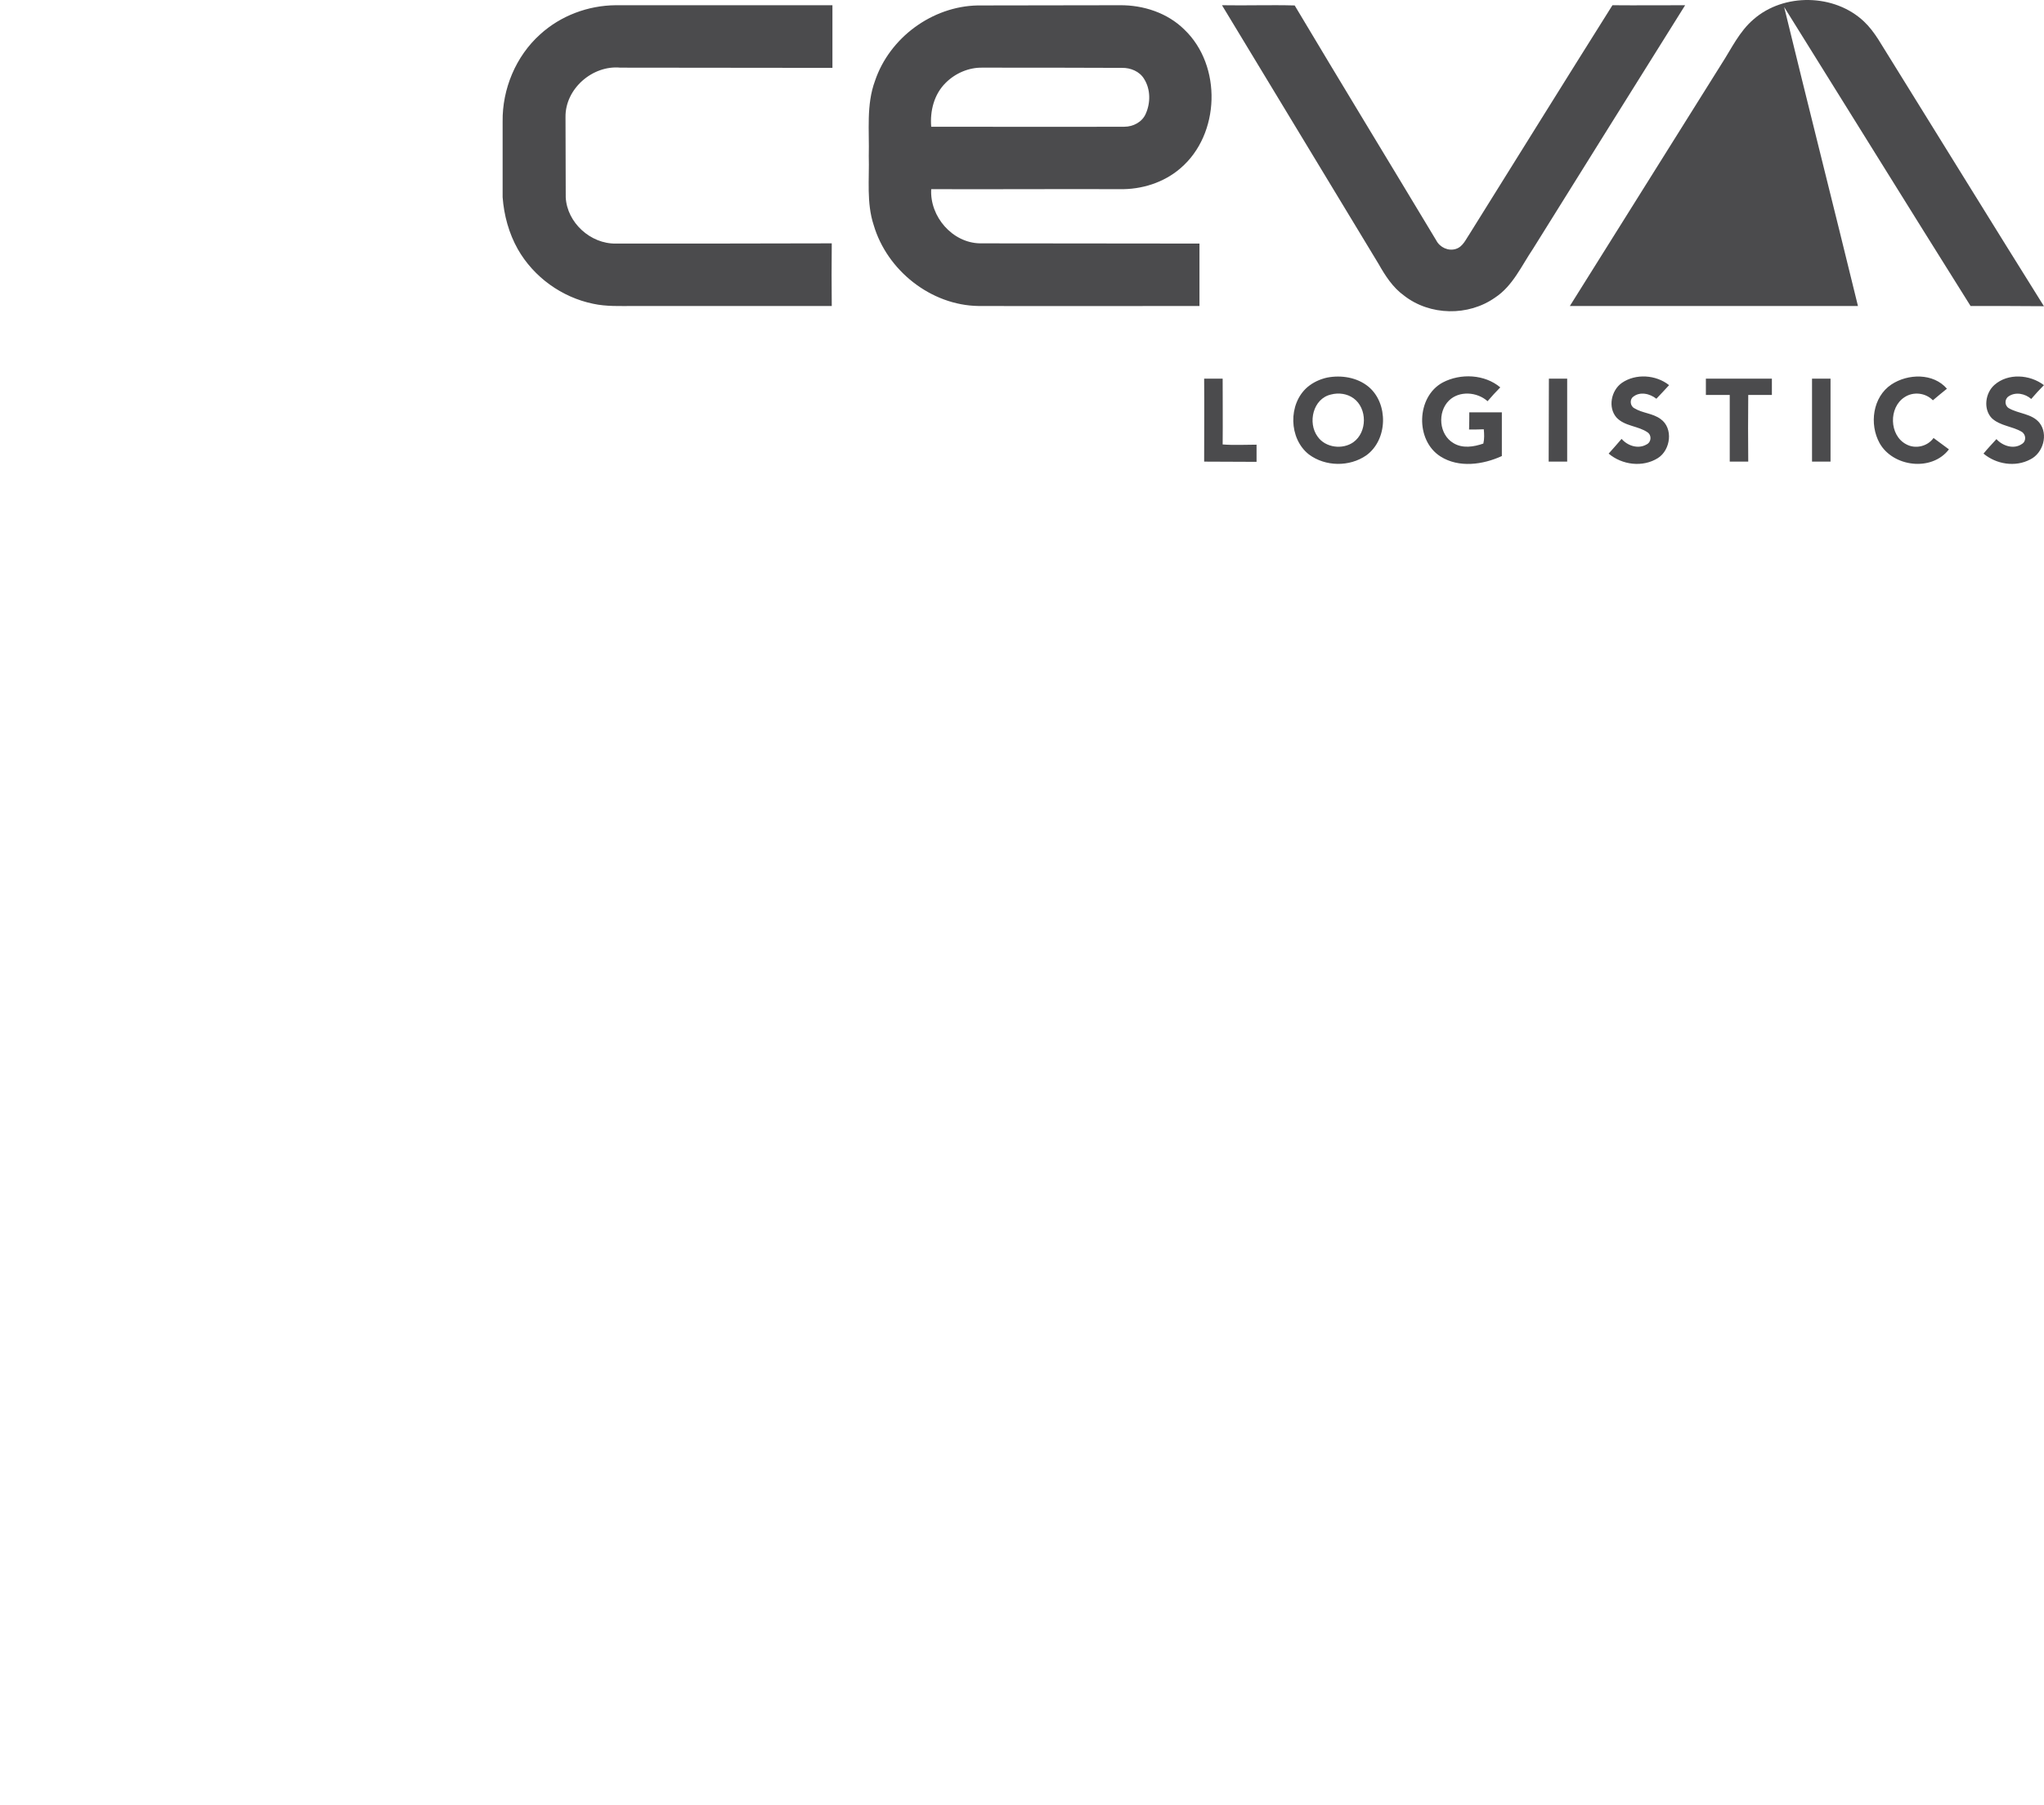
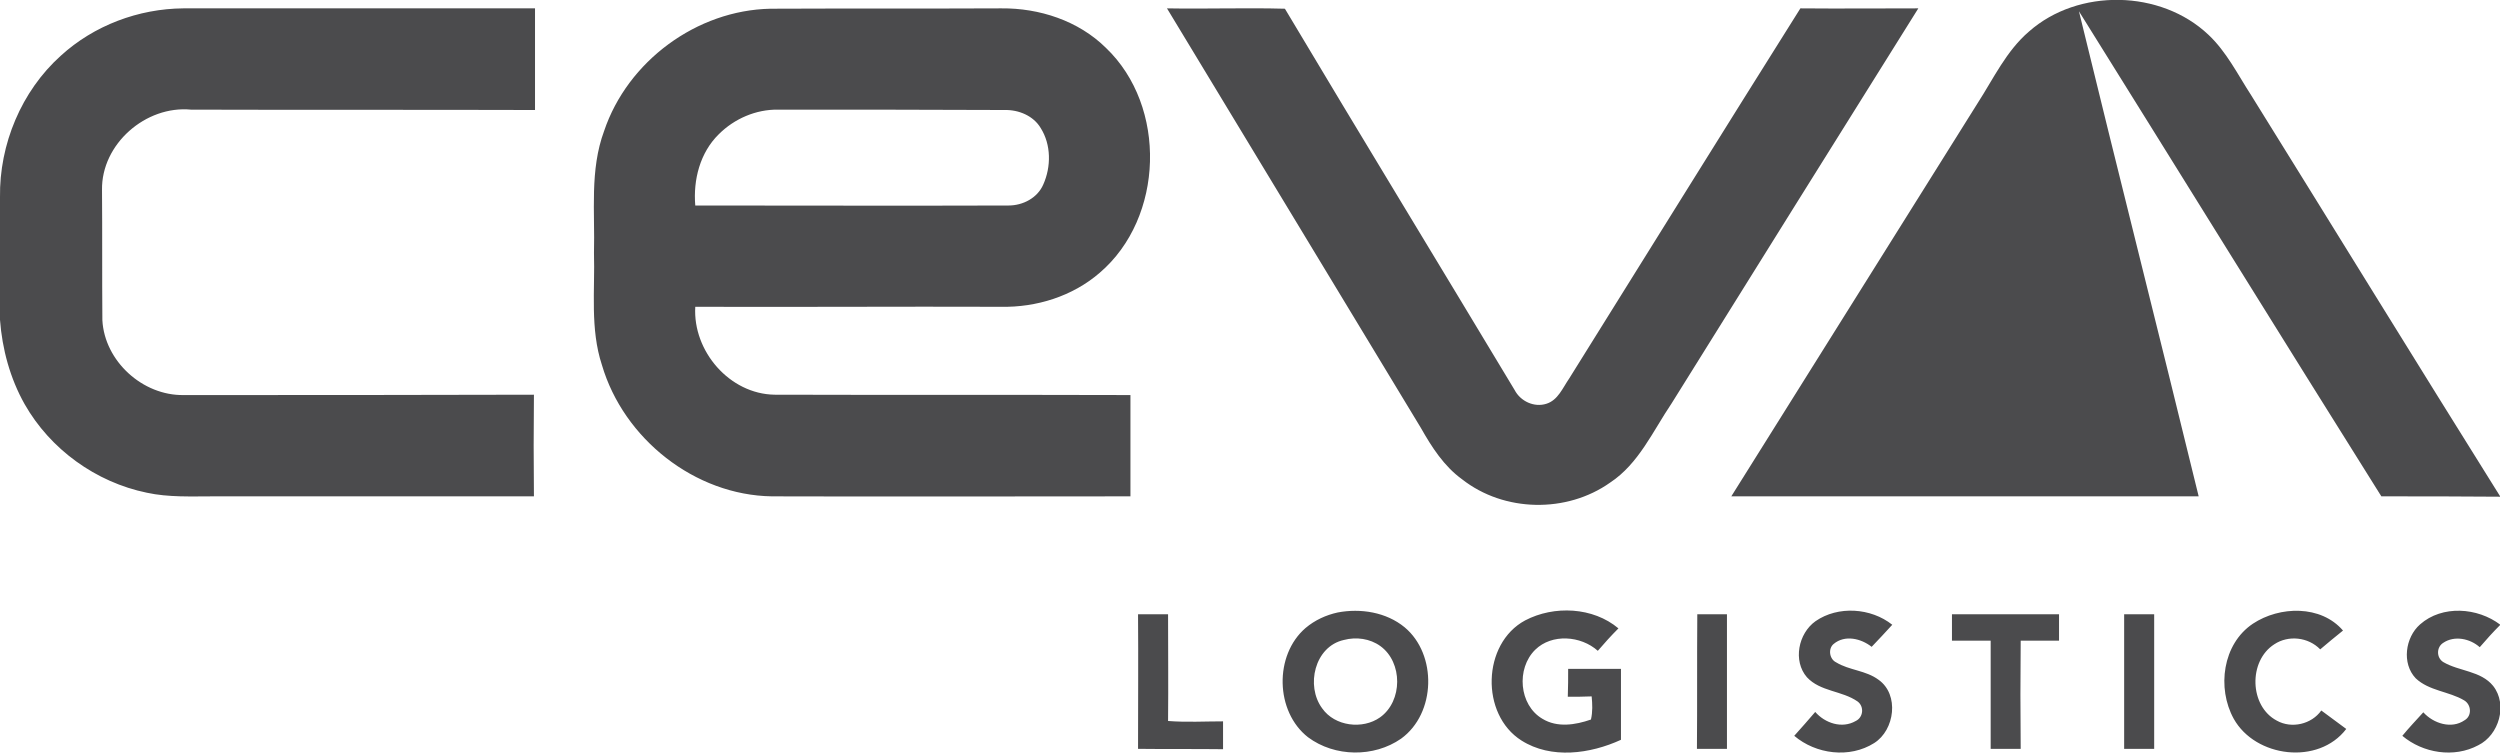
- <svg xmlns="http://www.w3.org/2000/svg" xml:space="preserve" width="91.663mm" height="80.954mm" version="1.1" style="clip-rule:evenodd;fill-rule:evenodd;image-rendering:optimizeQuality;shape-rendering:geometricPrecision;text-rendering:geometricPrecision" viewBox="0 0 9166.268 8095.44" id="svg2">
-   <defs id="defs1">
-     <style type="text/css" id="style1">
+ <svg xmlns="http://www.w3.org/2000/svg" xml:space="preserve" width="69.113mm" height="20.803mm" version="1.1" style="shape-rendering:geometricPrecision; text-rendering:geometricPrecision; image-rendering:optimizeQuality; fill-rule:evenodd; clip-rule:evenodd" viewBox="0 0 6911 2080">
+   <defs>
+     <style type="text/css">
   
-     .fil0 {fill:none}
-     .fil1 {fill:#4B4B4D;fill-rule:nonzero}
+     .fil0 {fill:#4B4B4D;fill-rule:nonzero}
   
  </style>
  </defs>
-   <g id="Layer_x0020_1" transform="translate(-5085,-12929.56)">
-     <rect class="fil0" x="5085" y="13666" width="7359" height="7359" id="rect1" />
+   <g id="Layer_x0020_1">
    <g id="_1334554600">
-       <path class="fil1" d="m 12948,13017 c 136,-120 364,-116 496,9 50,47 81,110 118,167 230,370 458,741 689,1110 -110,-1 -219,-1 -329,-1 -280,-446 -557,-894 -836,-1341 109,448 222,894 331,1341 -431,0 -861,0 -1292,0 227,-362 454,-725 681,-1087 44,-68 79,-144 142,-198 z" id="path1" />
-       <path class="fil1" d="m 11037,14623 c 63,-12 134,-1 185,41 90,75 87,238 -10,308 -75,52 -183,51 -257,-4 -91,-71 -94,-227 -7,-302 26,-22 57,-36 89,-43 z m 17,76 v 0 c -81,18 -106,127 -60,189 35,50 112,59 160,25 63,-45 63,-152 1,-197 -29,-21 -67,-26 -101,-17 z M 9009,13292 c 65,-193 256,-334 460,-338 213,-1 425,0 638,-1 105,-1 213,34 289,109 170,162 161,470 -17,622 -75,65 -175,96 -273,94 -282,-1 -564,1 -845,0 -7,123 95,241 219,243 328,1 656,0 984,1 0,93 0,187 0,280 -330,0 -660,1 -991,0 -213,-3 -410,-159 -470,-363 -33,-100 -19,-207 -22,-310 3,-113 -12,-229 28,-337 z m 317,9 v 0 c -52,51 -71,126 -65,197 289,0 578,1 866,0 40,0 80,-21 96,-58 22,-49 22,-110 -7,-156 -20,-34 -61,-51 -100,-50 -209,-1 -418,-1 -626,-1 -61,-1 -121,25 -164,68 z m -1819,-217 c 92,-84 215,-130 339,-131 324,0 648,0 972,0 0,94 0,187 0,281 -317,-1 -634,0 -951,-1 -125,-12 -248,95 -246,222 1,120 0,240 1,360 6,113 111,209 225,207 322,0 645,0 968,-1 -1,94 -1,188 0,281 -296,0 -591,0 -886,0 -62,0 -124,3 -184,-10 -141,-29 -267,-120 -338,-245 -40,-71 -62,-152 -68,-233 0,-113 0,-226 0,-339 -2,-146 59,-293 168,-391 z m 3058,-131 c 109,2 217,-2 326,1 210,352 424,703 635,1054 16,31 54,49 88,38 32,-10 45,-44 63,-70 213,-341 425,-683 639,-1023 109,1 217,0 326,0 -228,364 -455,728 -682,1092 -52,77 -91,167 -170,219 -120,85 -293,82 -409,-9 -50,-36 -84,-89 -114,-142 -234,-386 -468,-774 -702,-1160 z m 990,1692 c 80,-42 188,-37 258,22 -20,20 -39,41 -57,62 -47,-42 -127,-48 -173,-3 -53,52 -45,153 20,191 41,25 91,17 134,2 5,-21 4,-43 2,-64 -22,1 -44,1 -66,1 1,-26 1,-52 1,-77 48,0 97,0 146,0 0,65 0,130 0,196 -85,39 -193,54 -275,2 -114,-72 -109,-268 10,-332 z m 803,2 c 62,-43 153,-37 212,10 -19,21 -38,41 -57,61 -29,-23 -74,-34 -105,-8 -16,13 -12,42 7,51 36,22 82,22 117,48 58,41 45,139 -12,175 -68,43 -161,31 -221,-20 20,-22 39,-44 58,-66 27,31 74,47 112,25 21,-10 24,-40 5,-54 -43,-30 -103,-27 -140,-67 -39,-45 -24,-121 24,-155 z m 1209,7 c 74,-49 188,-52 249,19 -21,17 -42,34 -63,52 -33,-34 -88,-40 -127,-14 -72,46 -69,171 7,211 41,23 96,10 123,-28 23,17 46,34 69,51 -77,101 -251,79 -311,-28 -47,-85 -31,-207 53,-263 z m 462,2 c 61,-54 159,-47 222,1 -20,20 -39,41 -57,62 -27,-24 -70,-33 -101,-12 -19,12 -19,41 0,53 44,26 104,24 138,66 41,52 16,136 -41,164 -67,36 -153,22 -210,-26 18,-22 39,-44 58,-65 28,31 78,47 114,22 21,-12 19,-43 -1,-55 -42,-25 -97,-26 -134,-61 -39,-41 -29,-113 12,-149 z m -3544,-28 c 28,0 56,0 83,0 0,98 1,196 0,295 51,4 102,1 152,1 0,26 0,51 0,77 -78,-1 -156,0 -235,-1 0,-124 1,-248 0,-372 z m 1546,0 c 27,0 55,0 82,0 0,124 0,248 0,372 -27,0 -55,0 -83,0 1,-124 0,-248 1,-372 z m 704,0 c 99,0 197,0 296,0 0,24 0,49 0,73 -36,0 -71,0 -106,0 -1,100 -1,199 0,299 -28,0 -56,0 -83,0 0,-100 0,-199 0,-299 -36,0 -71,0 -107,0 0,-24 0,-49 0,-73 z m 476,0 c 28,0 55,0 83,0 0,124 0,248 0,372 -28,0 -55,0 -83,0 0,-124 0,-248 0,-372 z" id="path2" />
+       <path id="path1" class="fil0" d="M5609 87c136,-120 364,-116 496,9 50,47 81,110 118,167 230,370 458,741 689,1110 -110,-1 -219,-1 -329,-1 -280,-446 -557,-894 -836,-1341 109,448 222,894 331,1341 -431,0 -861,0 -1292,0 227,-362 454,-725 681,-1087 44,-68 79,-144 142,-198z" />
+       <path id="path2" class="fil0" d="M3698 1693c63,-12 134,-1 185,41 90,75 87,238 -10,308 -75,52 -183,51 -257,-4 -91,-71 -94,-227 -7,-302 26,-22 57,-36 89,-43zm17 76l0 0c-81,18 -106,127 -60,189 35,50 112,59 160,25 63,-45 63,-152 1,-197 -29,-21 -67,-26 -101,-17zm-2045 -1407c65,-193 256,-334 460,-338 213,-1 425,0 638,-1 105,-1 213,34 289,109 170,162 161,470 -17,622 -75,65 -175,96 -273,94 -282,-1 -564,1 -845,0 -7,123 95,241 219,243 328,1 656,0 984,1 0,93 0,187 0,280 -330,0 -660,1 -991,0 -213,-3 -410,-159 -470,-363 -33,-100 -19,-207 -22,-310 3,-113 -12,-229 28,-337zm317 9l0 0c-52,51 -71,126 -65,197 289,0 578,1 866,0 40,0 80,-21 96,-58 22,-49 22,-110 -7,-156 -20,-34 -61,-51 -100,-50 -209,-1 -418,-1 -626,-1 -61,-1 -121,25 -164,68zm-1819 -217c92,-84 215,-130 339,-131 324,0 648,0 972,0 0,94 0,187 0,281 -317,-1 -634,0 -951,-1 -125,-12 -248,95 -246,222 1,120 0,240 1,360 6,113 111,209 225,207 322,0 645,0 968,-1 -1,94 -1,188 0,281 -296,0 -591,0 -886,0 -62,0 -124,3 -184,-10 -141,-29 -267,-120 -338,-245 -40,-71 -62,-152 -68,-233 0,-113 0,-226 0,-339 -2,-146 59,-293 168,-391zm3058 -131c109,2 217,-2 326,1 210,352 424,703 635,1054 16,31 54,49 88,38 32,-10 45,-44 63,-70 213,-341 425,-683 639,-1023 109,1 217,0 326,0 -228,364 -455,728 -682,1092 -52,77 -91,167 -170,219 -120,85 -293,82 -409,-9 -50,-36 -84,-89 -114,-142 -234,-386 -468,-774 -702,-1160zm990 1692c80,-42 188,-37 258,22 -20,20 -39,41 -57,62 -47,-42 -127,-48 -173,-3 -53,52 -45,153 20,191 41,25 91,17 134,2 5,-21 4,-43 2,-64 -22,1 -44,1 -66,1 1,-26 1,-52 1,-77 48,0 97,0 146,0 0,65 0,130 0,196 -85,39 -193,54 -275,2 -114,-72 -109,-268 10,-332zm803 2c62,-43 153,-37 212,10 -19,21 -38,41 -57,61 -29,-23 -74,-34 -105,-8 -16,13 -12,42 7,51 36,22 82,22 117,48 58,41 45,139 -12,175 -68,43 -161,31 -221,-20 20,-22 39,-44 58,-66 27,31 74,47 112,25 21,-10 24,-40 5,-54 -43,-30 -103,-27 -140,-67 -39,-45 -24,-121 24,-155zm1209 7c74,-49 188,-52 249,19 -21,17 -42,34 -63,52 -33,-34 -88,-40 -127,-14 -72,46 -69,171 7,211 41,23 96,10 123,-28 23,17 46,34 69,51 -77,101 -251,79 -311,-28 -47,-85 -31,-207 53,-263zm462 2c61,-54 159,-47 222,1 -20,20 -39,41 -57,62 -27,-24 -70,-33 -101,-12 -19,12 -19,41 0,53 44,26 104,24 138,66 41,52 16,136 -41,164 -67,36 -153,22 -210,-26 18,-22 39,-44 58,-65 28,31 78,47 114,22 21,-12 19,-43 -1,-55 -42,-25 -97,-26 -134,-61 -39,-41 -29,-113 12,-149zm-3544 -28c28,0 56,0 83,0 0,98 1,196 0,295 51,4 102,1 152,1 0,26 0,51 0,77 -78,-1 -156,0 -235,-1 0,-124 1,-248 0,-372zm1546 0c27,0 55,0 82,0 0,124 0,248 0,372 -27,0 -55,0 -83,0 1,-124 0,-248 1,-372zm704 0c99,0 197,0 296,0 0,24 0,49 0,73 -36,0 -71,0 -106,0 -1,100 -1,199 0,299 -28,0 -56,0 -83,0 0,-100 0,-199 0,-299 -36,0 -71,0 -107,0 0,-24 0,-49 0,-73zm476 0c28,0 55,0 83,0 0,124 0,248 0,372 -28,0 -55,0 -83,0 0,-124 0,-248 0,-372z" />
    </g>
  </g>
</svg>
